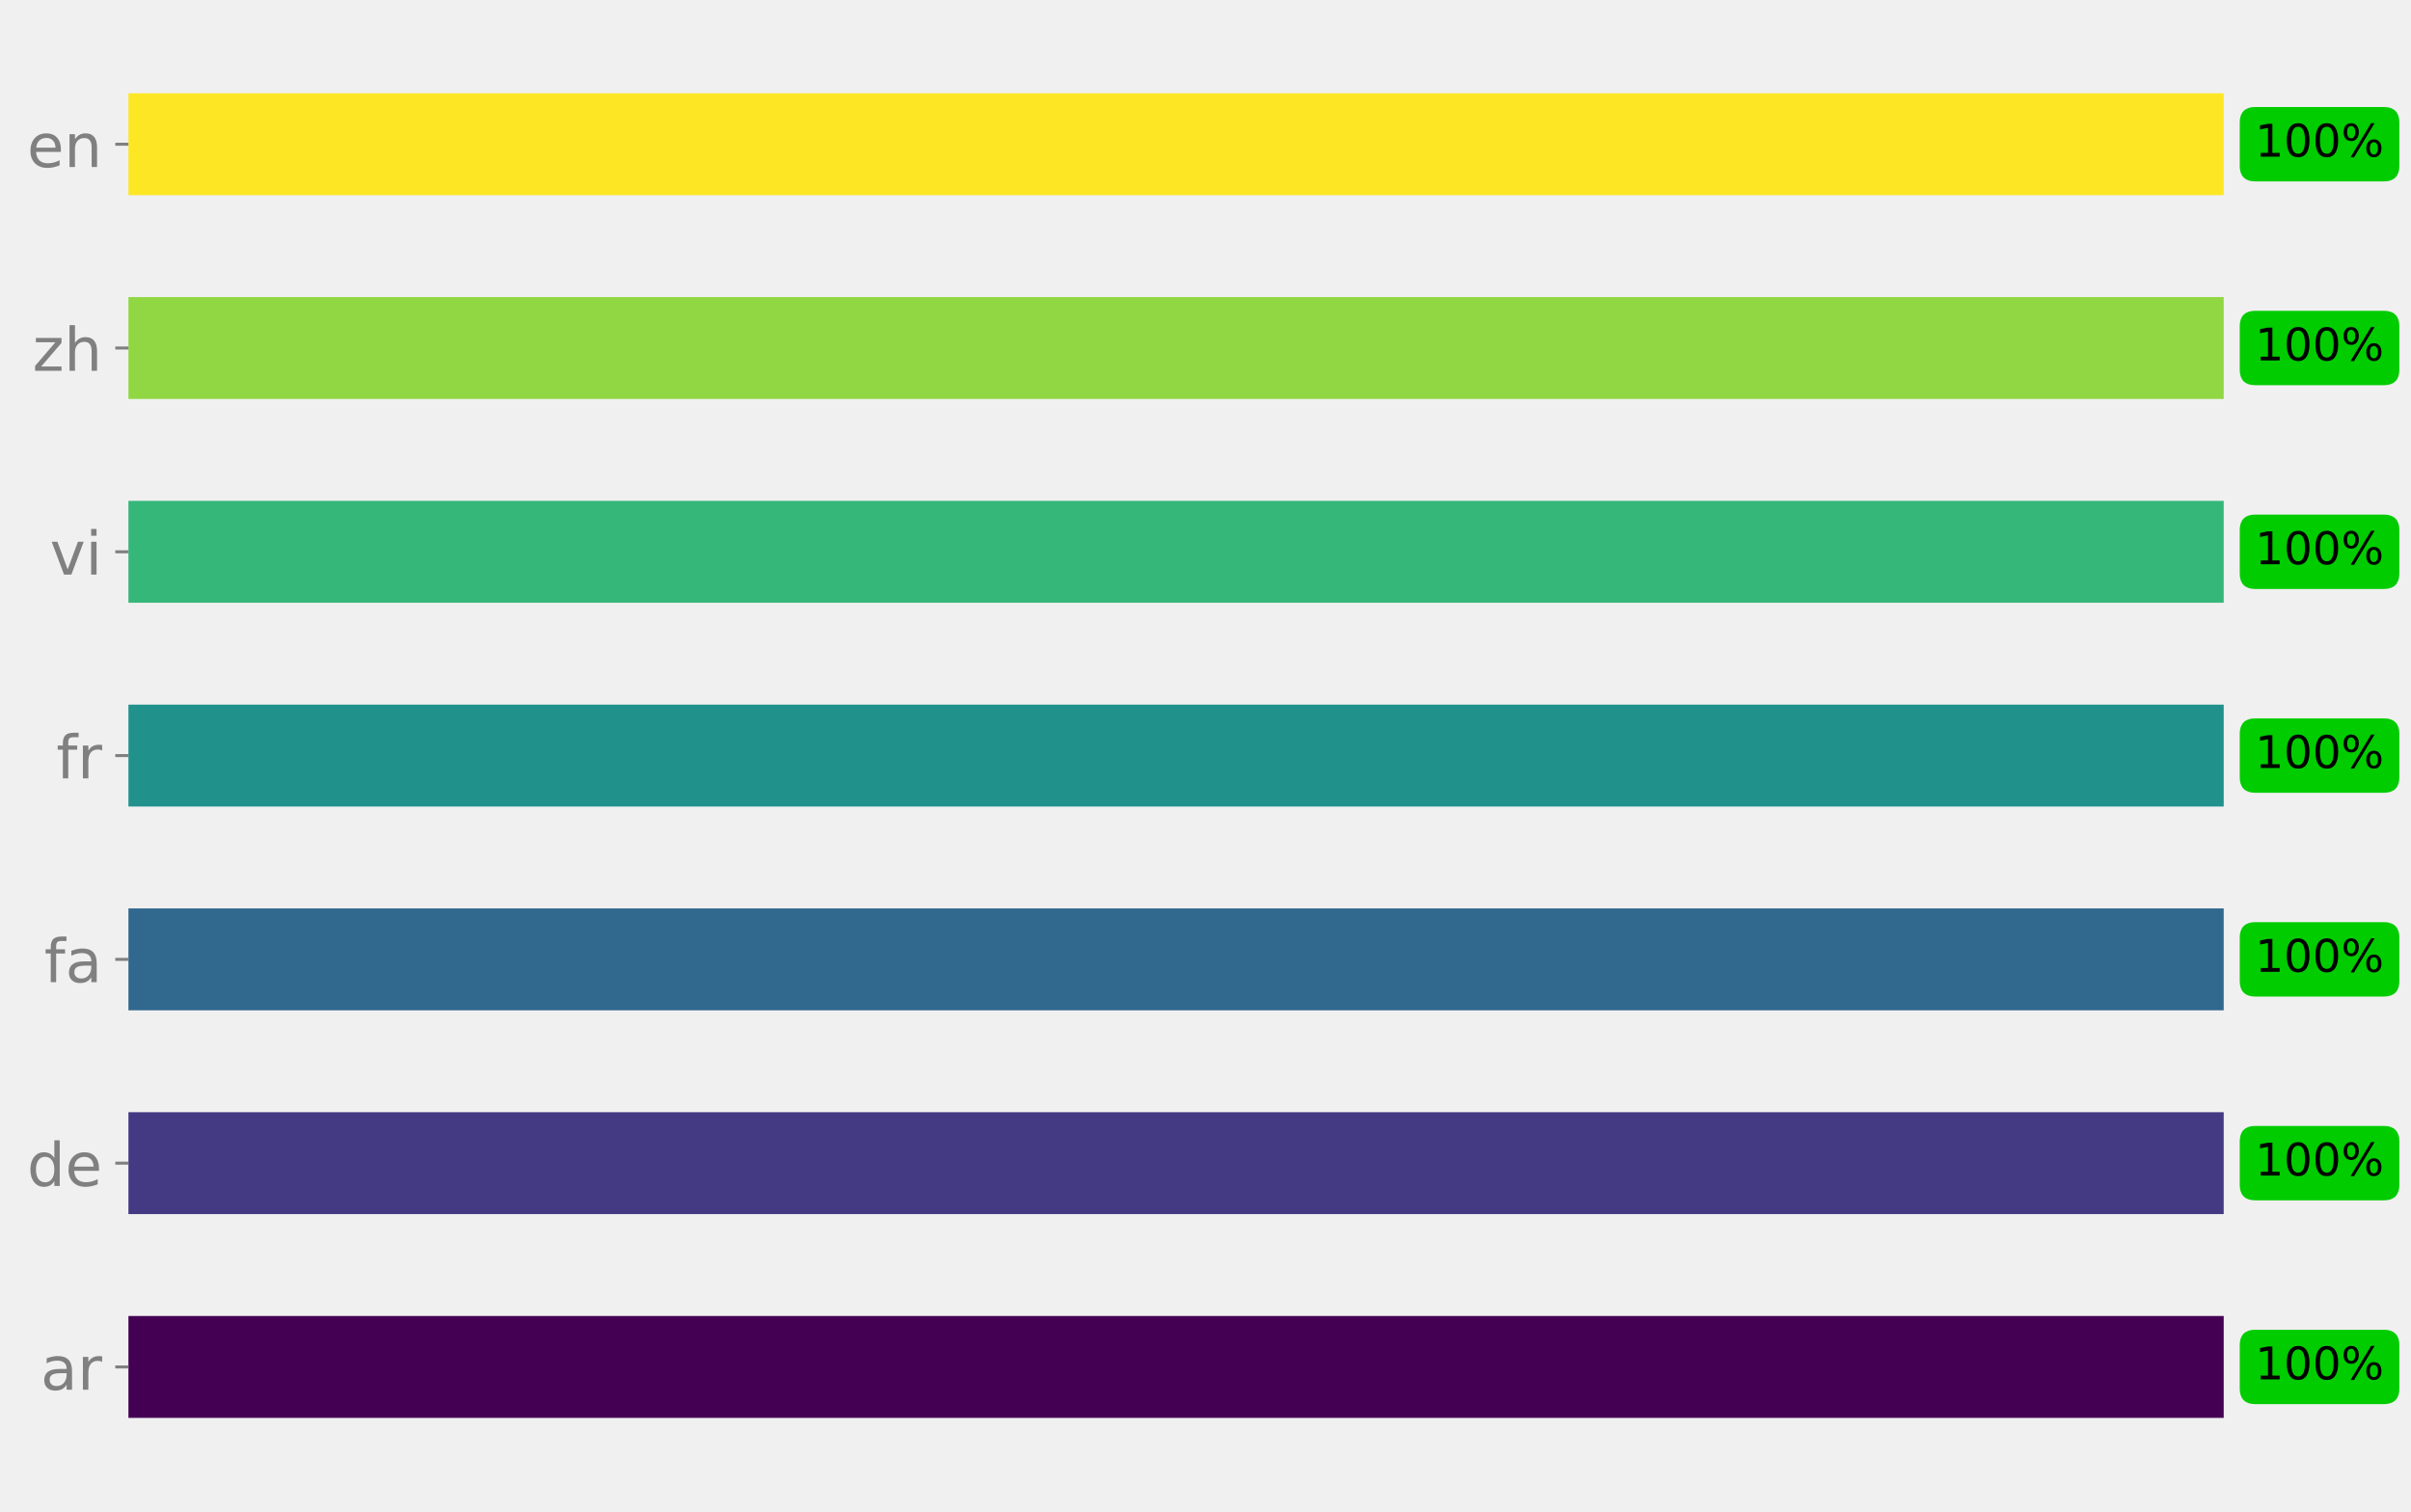
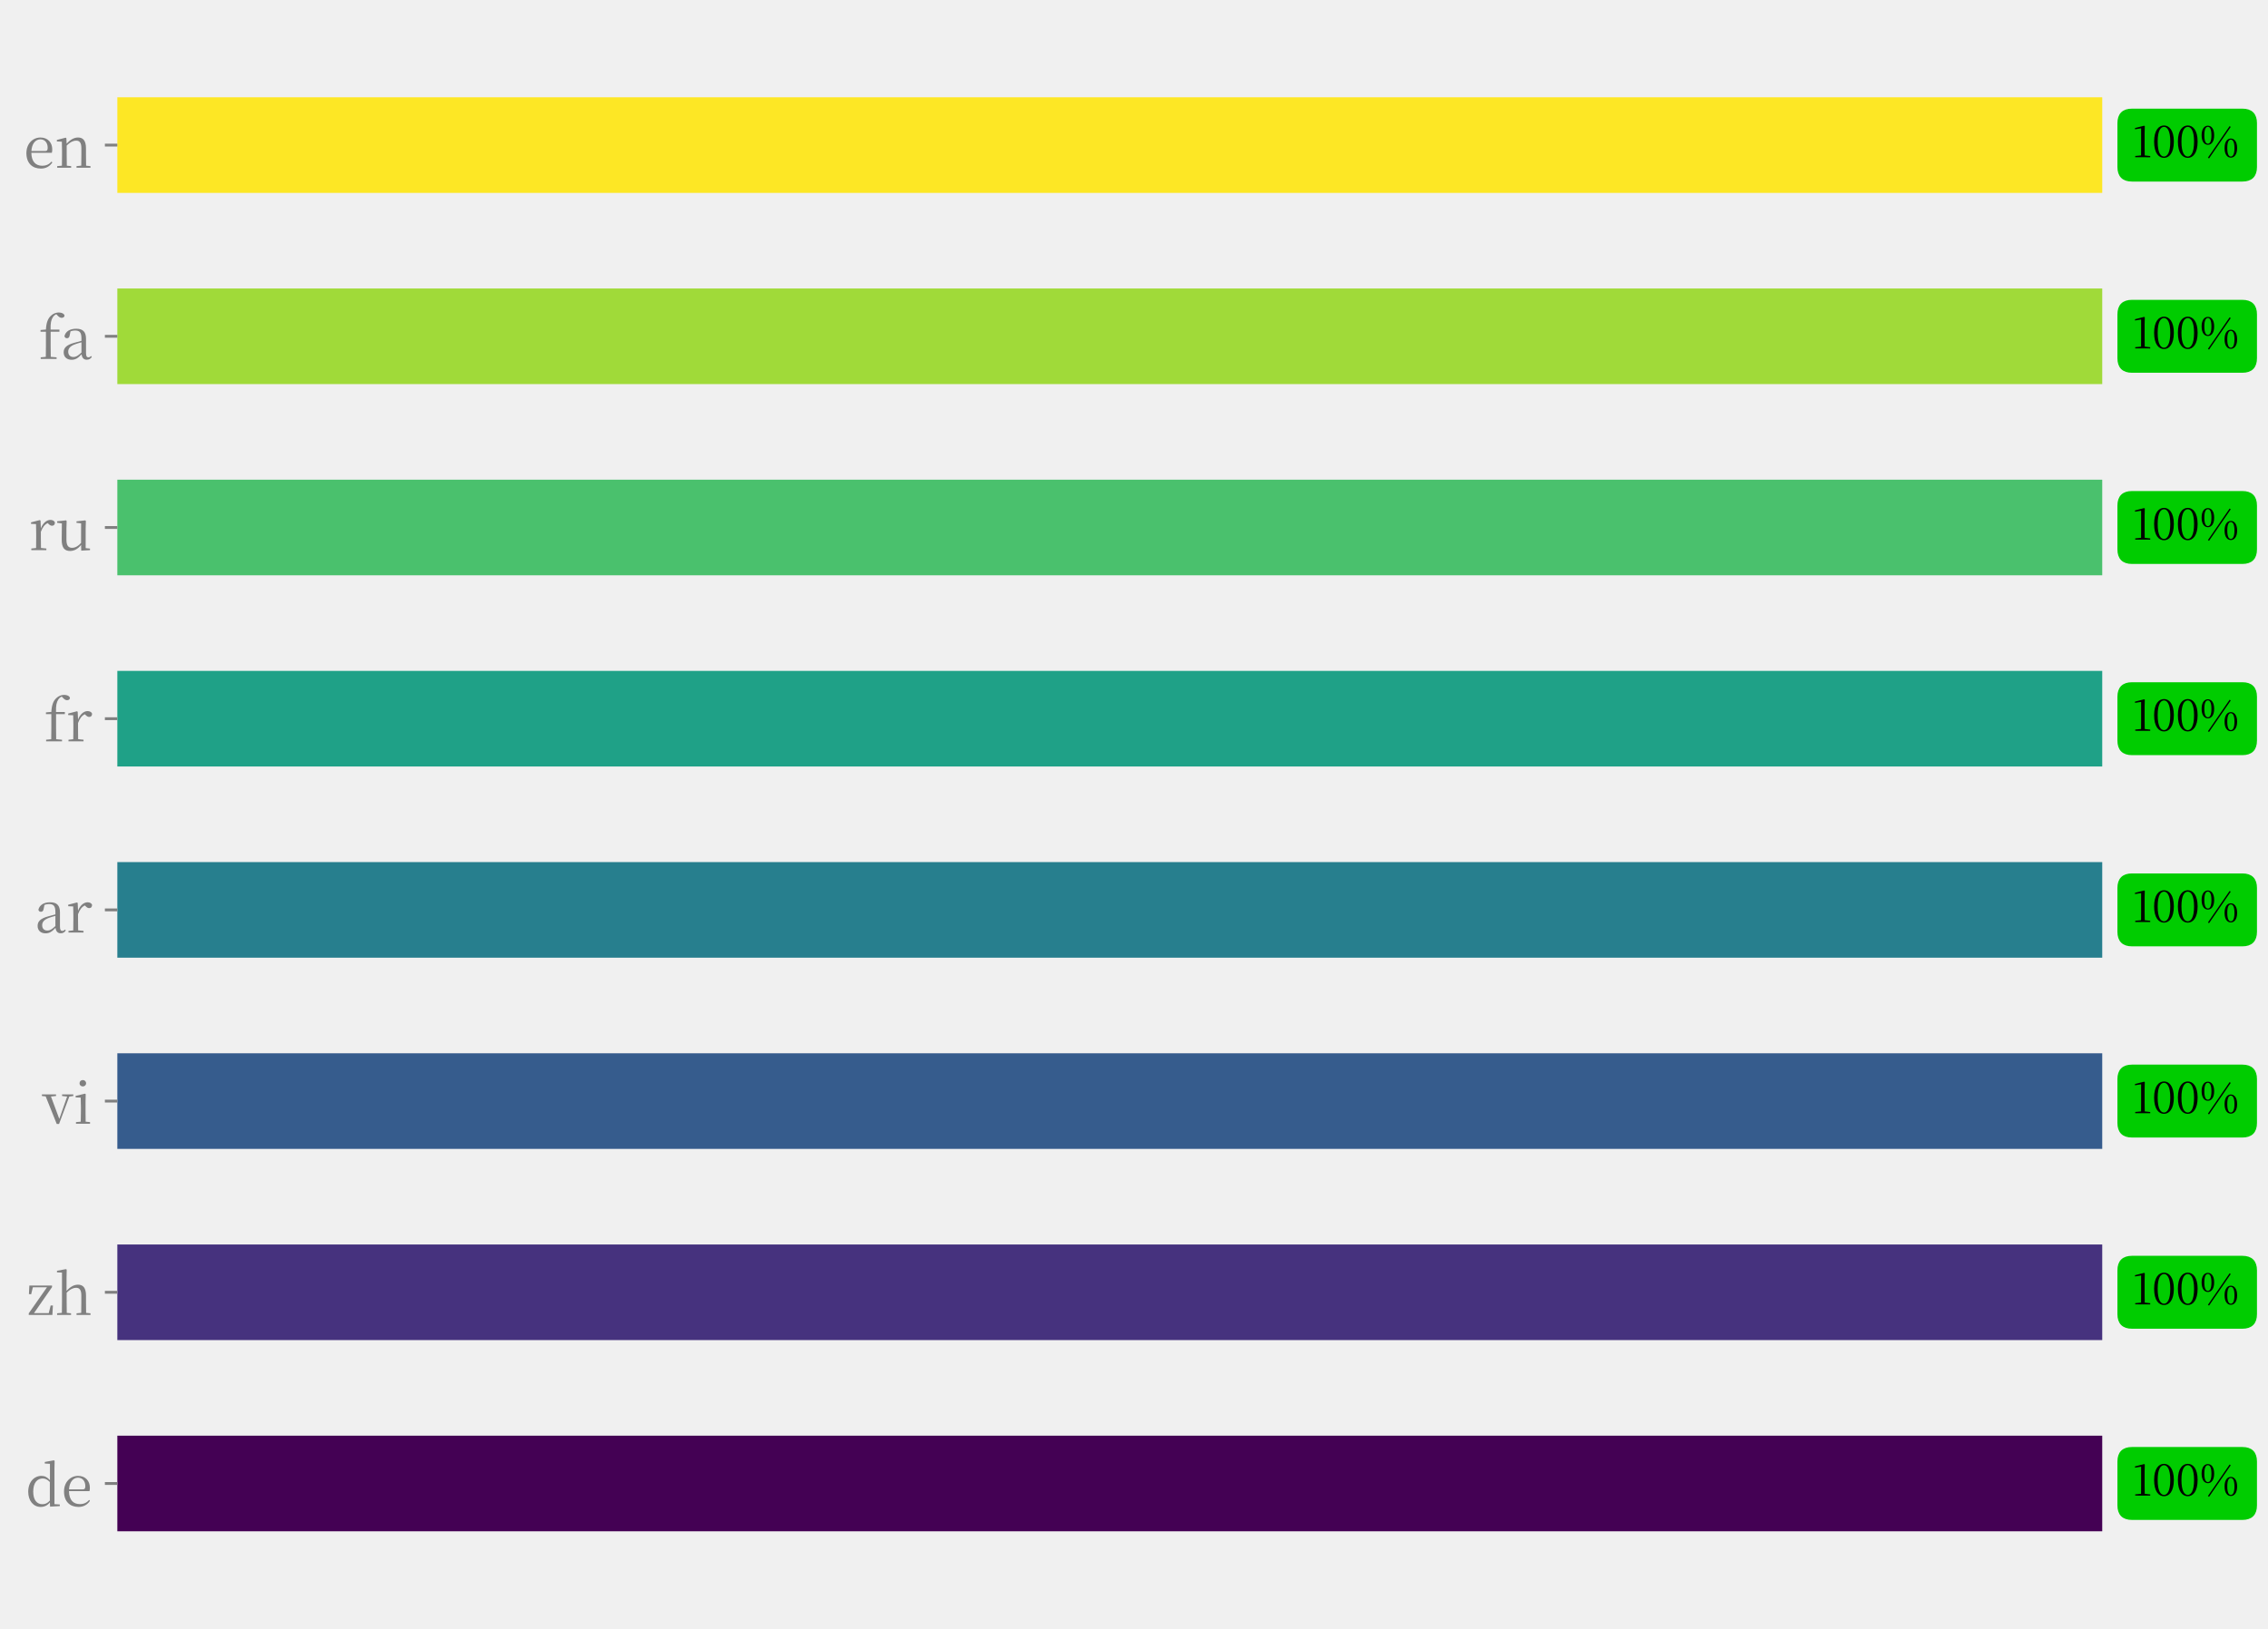
- <svg xmlns="http://www.w3.org/2000/svg" xmlns:xlink="http://www.w3.org/1999/xlink" width="642.079pt" height="402.48pt" viewBox="0 0 642.079 402.48" version="1.1">
+ <svg xmlns="http://www.w3.org/2000/svg" xmlns:xlink="http://www.w3.org/1999/xlink" width="637.586pt" height="457.92pt" viewBox="0 0 637.586 457.92" version="1.1">
  <defs>
    <style type="text/css">*{stroke-linejoin: round; stroke-linecap: butt}</style>
  </defs>
  <g id="figure_1">
    <g id="patch_1">
-       <path d="M 0 402.48  L 642.079 402.48  L 642.079 -0  L 0 -0  L 0 402.48  z " style="fill: none" />
+       <path d="M -0 457.92  L 637.586 457.92  L 637.586 0  L -0 0  L -0 457.92  z " style="fill: none" />
    </g>
    <g id="axes_1">
      <g id="patch_2">
-         <path d="M 34.203 395.28  L 592.202 395.28  L 592.202 7.2  L 34.203 7.2  L 34.203 395.28  z " style="fill: none" />
+         <path d="M 32.985 450.72  L 590.985 450.72  L 590.985 7.2  L 32.985 7.2  L 32.985 450.72  z " style="fill: none" />
      </g>
      <g id="patch_3">
-         <path d="M 34.203 377.64  L 592.202 377.64  L 592.202 350.502  L 34.203 350.502  z " clip-path="url(#p9a8272edfd)" style="fill: #440154" />
+         <path d="M 32.985 430.56  L 590.985 430.56  L 590.985 403.68  L 32.985 403.68  z " clip-path="url(#pe343550791)" style="fill: #440154" />
      </g>
      <g id="patch_4">
-         <path d="M 592.202 377.64  L 592.202 377.64  L 592.202 350.502  L 592.202 350.502  z " clip-path="url(#p9a8272edfd)" style="fill: #ffffff" />
+         <path d="M 590.985 430.56  L 590.985 430.56  L 590.985 403.68  L 590.985 403.68  z " clip-path="url(#pe343550791)" style="fill: #ffffff" />
      </g>
      <g id="patch_5">
-         <path d="M 34.203 323.363  L 592.202 323.363  L 592.202 296.225  L 34.203 296.225  z " clip-path="url(#p9a8272edfd)" style="fill: #443983" />
+         <path d="M 32.985 376.8  L 590.985 376.8  L 590.985 349.92  L 32.985 349.92  z " clip-path="url(#pe343550791)" style="fill: #46327e" />
      </g>
      <g id="patch_6">
-         <path d="M 592.202 323.363  L 592.202 323.363  L 592.202 296.225  L 592.202 296.225  z " clip-path="url(#p9a8272edfd)" style="fill: #ffffff" />
+         <path d="M 590.985 376.8  L 590.985 376.8  L 590.985 349.92  L 590.985 349.92  z " clip-path="url(#pe343550791)" style="fill: #ffffff" />
      </g>
      <g id="patch_7">
-         <path d="M 34.203 269.086  L 592.202 269.086  L 592.202 241.948  L 34.203 241.948  z " clip-path="url(#p9a8272edfd)" style="fill: #31688e" />
+         <path d="M 32.985 323.04  L 590.985 323.04  L 590.985 296.16  L 32.985 296.16  z " clip-path="url(#pe343550791)" style="fill: #365c8d" />
      </g>
      <g id="patch_8">
-         <path d="M 592.202 269.086  L 592.202 269.086  L 592.202 241.948  L 592.202 241.948  z " clip-path="url(#p9a8272edfd)" style="fill: #ffffff" />
+         <path d="M 590.985 323.04  L 590.985 323.04  L 590.985 296.16  L 590.985 296.16  z " clip-path="url(#pe343550791)" style="fill: #ffffff" />
      </g>
      <g id="patch_9">
-         <path d="M 34.203 214.809  L 592.202 214.809  L 592.202 187.671  L 34.203 187.671  z " clip-path="url(#p9a8272edfd)" style="fill: #21918c" />
+         <path d="M 32.985 269.28  L 590.985 269.28  L 590.985 242.4  L 32.985 242.4  z " clip-path="url(#pe343550791)" style="fill: #277f8e" />
      </g>
      <g id="patch_10">
-         <path d="M 592.202 214.809  L 592.202 214.809  L 592.202 187.671  L 592.202 187.671  z " clip-path="url(#p9a8272edfd)" style="fill: #ffffff" />
+         <path d="M 590.985 269.28  L 590.985 269.28  L 590.985 242.4  L 590.985 242.4  z " clip-path="url(#pe343550791)" style="fill: #ffffff" />
      </g>
      <g id="patch_11">
-         <path d="M 34.203 160.532  L 592.202 160.532  L 592.202 133.394  L 34.203 133.394  z " clip-path="url(#p9a8272edfd)" style="fill: #35b779" />
+         <path d="M 32.985 215.52  L 590.985 215.52  L 590.985 188.64  L 32.985 188.64  z " clip-path="url(#pe343550791)" style="fill: #1fa187" />
      </g>
      <g id="patch_12">
-         <path d="M 592.202 160.532  L 592.202 160.532  L 592.202 133.394  L 592.202 133.394  z " clip-path="url(#p9a8272edfd)" style="fill: #ffffff" />
+         <path d="M 590.985 215.52  L 590.985 215.52  L 590.985 188.64  L 590.985 188.64  z " clip-path="url(#pe343550791)" style="fill: #ffffff" />
      </g>
      <g id="patch_13">
-         <path d="M 34.203 106.255  L 592.202 106.255  L 592.202 79.117  L 34.203 79.117  z " clip-path="url(#p9a8272edfd)" style="fill: #90d743" />
+         <path d="M 32.985 161.76  L 590.985 161.76  L 590.985 134.88  L 32.985 134.88  z " clip-path="url(#pe343550791)" style="fill: #4ac16d" />
      </g>
      <g id="patch_14">
-         <path d="M 592.202 106.255  L 592.202 106.255  L 592.202 79.117  L 592.202 79.117  z " clip-path="url(#p9a8272edfd)" style="fill: #ffffff" />
+         <path d="M 590.985 161.76  L 590.985 161.76  L 590.985 134.88  L 590.985 134.88  z " clip-path="url(#pe343550791)" style="fill: #ffffff" />
      </g>
      <g id="patch_15">
-         <path d="M 34.203 51.978  L 592.202 51.978  L 592.202 24.84  L 34.203 24.84  z " clip-path="url(#p9a8272edfd)" style="fill: #fde725" />
+         <path d="M 32.985 108  L 590.985 108  L 590.985 81.12  L 32.985 81.12  z " clip-path="url(#pe343550791)" style="fill: #a0da39" />
      </g>
      <g id="patch_16">
-         <path d="M 592.202 51.978  L 592.202 51.978  L 592.202 24.84  L 592.202 24.84  z " clip-path="url(#p9a8272edfd)" style="fill: #ffffff" />
+         <path d="M 590.985 108  L 590.985 108  L 590.985 81.12  L 590.985 81.12  z " clip-path="url(#pe343550791)" style="fill: #ffffff" />
+       </g>
+       <g id="patch_17">
+         <path d="M 32.985 54.24  L 590.985 54.24  L 590.985 27.36  L 32.985 27.36  z " clip-path="url(#pe343550791)" style="fill: #fde725" />
+       </g>
+       <g id="patch_18">
+         <path d="M 590.985 54.24  L 590.985 54.24  L 590.985 27.36  L 590.985 27.36  z " clip-path="url(#pe343550791)" style="fill: #ffffff" />
      </g>
      <g id="matplotlib.axis_1" />
      <g id="matplotlib.axis_2">
        <g id="ytick_1">
          <g id="line2d_1">
            <defs>
-               <path id="m8200ed03a0" d="M 0 0  L -3.5 0  " style="stroke: #808080; stroke-width: 0.8" />
+               <path id="mc6682607d3" d="M 0 0  L -3.5 0  " style="stroke: #808080; stroke-width: 0.8" />
            </defs>
            <g>
-               <use xlink:href="#m8200ed03a0" x="34.203" y="364.071" style="fill: #808080; stroke: #808080; stroke-width: 0.8" />
+               <use xlink:href="#mc6682607d3" x="32.985" y="417.12" style="fill: #808080; stroke: #808080; stroke-width: 0.8" />
            </g>
          </g>
          <g id="text_1">
-             <text style="fill: #808080; font: 16px 'DejaVu Sans', 'Bitstream Vera Sans', 'Computer Modern Sans Serif', 'Lucida Grande', 'Verdana', 'Geneva', 'Lucid', 'Arial', 'Helvetica', 'Avant Garde', sans-serif; text-anchor: end" x="27.203" y="370.15" transform="rotate(-0 27.2025 370.1495)">ar</text>
+             <text style="fill: #808080; font: 16px 'Noto Sans CJK SC Regular', '思源等宽', '黑体', 'Noto Serif CJK SC', '思源宋体', 'Noto Sans Mono CJK SC Regularsans-serif', sans-serif; text-anchor: end" x="25.985" y="423.488" transform="rotate(-0 25.985 423.4875)">de</text>
          </g>
        </g>
        <g id="ytick_2">
          <g id="line2d_2">
            <g>
-               <use xlink:href="#m8200ed03a0" x="34.203" y="309.794" style="fill: #808080; stroke: #808080; stroke-width: 0.8" />
+               <use xlink:href="#mc6682607d3" x="32.985" y="363.36" style="fill: #808080; stroke: #808080; stroke-width: 0.8" />
            </g>
          </g>
          <g id="text_2">
-             <text style="fill: #808080; font: 16px 'DejaVu Sans', 'Bitstream Vera Sans', 'Computer Modern Sans Serif', 'Lucida Grande', 'Verdana', 'Geneva', 'Lucid', 'Arial', 'Helvetica', 'Avant Garde', sans-serif; text-anchor: end" x="27.203" y="315.873" transform="rotate(-0 27.2025 315.8726)">de</text>
+             <text style="fill: #808080; font: 16px 'Noto Sans CJK SC Regular', '思源等宽', '黑体', 'Noto Serif CJK SC', '思源宋体', 'Noto Sans Mono CJK SC Regularsans-serif', sans-serif; text-anchor: end" x="25.985" y="369.728" transform="rotate(-0 25.985 369.7275)">zh</text>
          </g>
        </g>
        <g id="ytick_3">
          <g id="line2d_3">
            <g>
-               <use xlink:href="#m8200ed03a0" x="34.203" y="255.517" style="fill: #808080; stroke: #808080; stroke-width: 0.8" />
+               <use xlink:href="#mc6682607d3" x="32.985" y="309.6" style="fill: #808080; stroke: #808080; stroke-width: 0.8" />
            </g>
          </g>
          <g id="text_3">
-             <text style="fill: #808080; font: 16px 'DejaVu Sans', 'Bitstream Vera Sans', 'Computer Modern Sans Serif', 'Lucida Grande', 'Verdana', 'Geneva', 'Lucid', 'Arial', 'Helvetica', 'Avant Garde', sans-serif; text-anchor: end" x="27.203" y="261.596" transform="rotate(-0 27.2025 261.5957)">fa</text>
+             <text style="fill: #808080; font: 16px 'Noto Sans CJK SC Regular', '思源等宽', '黑体', 'Noto Serif CJK SC', '思源宋体', 'Noto Sans Mono CJK SC Regularsans-serif', sans-serif; text-anchor: end" x="25.985" y="315.967" transform="rotate(-0 25.985 315.9675)">vi</text>
          </g>
        </g>
        <g id="ytick_4">
          <g id="line2d_4">
            <g>
-               <use xlink:href="#m8200ed03a0" x="34.203" y="201.24" style="fill: #808080; stroke: #808080; stroke-width: 0.8" />
+               <use xlink:href="#mc6682607d3" x="32.985" y="255.84" style="fill: #808080; stroke: #808080; stroke-width: 0.8" />
            </g>
          </g>
          <g id="text_4">
-             <text style="fill: #808080; font: 16px 'DejaVu Sans', 'Bitstream Vera Sans', 'Computer Modern Sans Serif', 'Lucida Grande', 'Verdana', 'Geneva', 'Lucid', 'Arial', 'Helvetica', 'Avant Garde', sans-serif; text-anchor: end" x="27.203" y="207.319" transform="rotate(-0 27.2025 207.3187)">fr</text>
+             <text style="fill: #808080; font: 16px 'Noto Sans CJK SC Regular', '思源等宽', '黑体', 'Noto Serif CJK SC', '思源宋体', 'Noto Sans Mono CJK SC Regularsans-serif', sans-serif; text-anchor: end" x="25.985" y="262.207" transform="rotate(-0 25.985 262.2075)">ar</text>
          </g>
        </g>
        <g id="ytick_5">
          <g id="line2d_5">
            <g>
-               <use xlink:href="#m8200ed03a0" x="34.203" y="146.963" style="fill: #808080; stroke: #808080; stroke-width: 0.8" />
+               <use xlink:href="#mc6682607d3" x="32.985" y="202.08" style="fill: #808080; stroke: #808080; stroke-width: 0.8" />
            </g>
          </g>
          <g id="text_5">
-             <text style="fill: #808080; font: 16px 'DejaVu Sans', 'Bitstream Vera Sans', 'Computer Modern Sans Serif', 'Lucida Grande', 'Verdana', 'Geneva', 'Lucid', 'Arial', 'Helvetica', 'Avant Garde', sans-serif; text-anchor: end" x="27.203" y="153.042" transform="rotate(-0 27.2025 153.0418)">vi</text>
+             <text style="fill: #808080; font: 16px 'Noto Sans CJK SC Regular', '思源等宽', '黑体', 'Noto Serif CJK SC', '思源宋体', 'Noto Sans Mono CJK SC Regularsans-serif', sans-serif; text-anchor: end" x="25.985" y="208.447" transform="rotate(-0 25.985 208.4475)">fr</text>
          </g>
        </g>
        <g id="ytick_6">
          <g id="line2d_6">
            <g>
-               <use xlink:href="#m8200ed03a0" x="34.203" y="92.686" style="fill: #808080; stroke: #808080; stroke-width: 0.8" />
+               <use xlink:href="#mc6682607d3" x="32.985" y="148.32" style="fill: #808080; stroke: #808080; stroke-width: 0.8" />
            </g>
          </g>
          <g id="text_6">
-             <text style="fill: #808080; font: 16px 'DejaVu Sans', 'Bitstream Vera Sans', 'Computer Modern Sans Serif', 'Lucida Grande', 'Verdana', 'Geneva', 'Lucid', 'Arial', 'Helvetica', 'Avant Garde', sans-serif; text-anchor: end" x="27.203" y="98.765" transform="rotate(-0 27.2025 98.7649)">zh</text>
+             <text style="fill: #808080; font: 16px 'Noto Sans CJK SC Regular', '思源等宽', '黑体', 'Noto Serif CJK SC', '思源宋体', 'Noto Sans Mono CJK SC Regularsans-serif', sans-serif; text-anchor: end" x="25.985" y="154.688" transform="rotate(-0 25.985 154.6875)">ru</text>
          </g>
        </g>
        <g id="ytick_7">
          <g id="line2d_7">
            <g>
-               <use xlink:href="#m8200ed03a0" x="34.203" y="38.409" style="fill: #808080; stroke: #808080; stroke-width: 0.8" />
+               <use xlink:href="#mc6682607d3" x="32.985" y="94.56" style="fill: #808080; stroke: #808080; stroke-width: 0.8" />
            </g>
          </g>
          <g id="text_7">
-             <text style="fill: #808080; font: 16px 'DejaVu Sans', 'Bitstream Vera Sans', 'Computer Modern Sans Serif', 'Lucida Grande', 'Verdana', 'Geneva', 'Lucid', 'Arial', 'Helvetica', 'Avant Garde', sans-serif; text-anchor: end" x="27.203" y="44.488" transform="rotate(-0 27.2025 44.48798)">en</text>
-           </g>
-         </g>
-       </g>
-       <g id="text_8">
-         <g id="patch_17">
-           <path d="M 600.572 373.478  L 634.879 373.478  Q 638.479 373.478 638.479 369.878  L 638.479 358.264  Q 638.479 354.664 634.879 354.664  L 600.572 354.664  Q 596.972 354.664 596.972 358.264  L 596.972 369.878  Q 596.972 373.478 600.572 373.478  z " style="fill: #00cc00; stroke: #00cc00; stroke-linejoin: miter" />
-         </g>
-         <text style="font: 12px 'DejaVu Sans', 'Bitstream Vera Sans', 'Computer Modern Sans Serif', 'Lucida Grande', 'Verdana', 'Geneva', 'Lucid', 'Arial', 'Helvetica', 'Avant Garde', sans-serif; text-anchor: start" x="600.572" y="367.382" transform="rotate(-0 600.5725 367.382)">100%</text>
+             <text style="fill: #808080; font: 16px 'Noto Sans CJK SC Regular', '思源等宽', '黑体', 'Noto Serif CJK SC', '思源宋体', 'Noto Sans Mono CJK SC Regularsans-serif', sans-serif; text-anchor: end" x="25.985" y="100.927" transform="rotate(-0 25.985 100.9275)">fa</text>
+           </g>
+         </g>
+         <g id="ytick_8">
+           <g id="line2d_8">
+             <g>
+               <use xlink:href="#mc6682607d3" x="32.985" y="40.8" style="fill: #808080; stroke: #808080; stroke-width: 0.8" />
+             </g>
+           </g>
+           <g id="text_8">
+             <text style="fill: #808080; font: 16px 'Noto Sans CJK SC Regular', '思源等宽', '黑体', 'Noto Serif CJK SC', '思源宋体', 'Noto Sans Mono CJK SC Regularsans-serif', sans-serif; text-anchor: end" x="25.985" y="47.167" transform="rotate(-0 25.985 47.1675)">en</text>
+           </g>
+         </g>
      </g>
      <g id="text_9">
-         <g id="patch_18">
-           <path d="M 600.572 319.201  L 634.879 319.201  Q 638.479 319.201 638.479 315.601  L 638.479 303.987  Q 638.479 300.387 634.879 300.387  L 600.572 300.387  Q 596.972 300.387 596.972 303.987  L 596.972 315.601  Q 596.972 319.201 600.572 319.201  z " style="fill: #00cc00; stroke: #00cc00; stroke-linejoin: miter" />
-         </g>
-         <text style="font: 12px 'DejaVu Sans', 'Bitstream Vera Sans', 'Computer Modern Sans Serif', 'Lucida Grande', 'Verdana', 'Geneva', 'Lucid', 'Arial', 'Helvetica', 'Avant Garde', sans-serif; text-anchor: start" x="600.572" y="313.105" transform="rotate(-0 600.5725 313.1051)">100%</text>
+         <g id="patch_19">
+           <path d="M 599.355 426.87  L 630.386 426.87  Q 633.986 426.87 633.986 423.27  L 633.986 410.97  Q 633.986 407.37 630.386 407.37  L 599.355 407.37  Q 595.755 407.37 595.755 410.97  L 595.755 423.27  Q 595.755 426.87 599.355 426.87  z " style="fill: #00cc00; stroke: #00cc00; stroke-linejoin: miter" />
+         </g>
+         <text style="font: 12px 'Noto Sans CJK SC Regular', '思源等宽', '黑体', 'Noto Serif CJK SC', '思源宋体', 'Noto Sans Mono CJK SC Regularsans-serif', sans-serif; text-anchor: start" x="599.355" y="420.521" transform="rotate(-0 599.355 420.5213)">100%</text>
      </g>
      <g id="text_10">
-         <g id="patch_19">
-           <path d="M 600.572 264.924  L 634.879 264.924  Q 638.479 264.924 638.479 261.324  L 638.479 249.71  Q 638.479 246.11 634.879 246.11  L 600.572 246.11  Q 596.972 246.11 596.972 249.71  L 596.972 261.324  Q 596.972 264.924 600.572 264.924  z " style="fill: #00cc00; stroke: #00cc00; stroke-linejoin: miter" />
-         </g>
-         <text style="font: 12px 'DejaVu Sans', 'Bitstream Vera Sans', 'Computer Modern Sans Serif', 'Lucida Grande', 'Verdana', 'Geneva', 'Lucid', 'Arial', 'Helvetica', 'Avant Garde', sans-serif; text-anchor: start" x="600.572" y="258.828" transform="rotate(-0 600.5725 258.8282)">100%</text>
+         <g id="patch_20">
+           <path d="M 599.355 373.11  L 630.386 373.11  Q 633.986 373.11 633.986 369.51  L 633.986 357.21  Q 633.986 353.61 630.386 353.61  L 599.355 353.61  Q 595.755 353.61 595.755 357.21  L 595.755 369.51  Q 595.755 373.11 599.355 373.11  z " style="fill: #00cc00; stroke: #00cc00; stroke-linejoin: miter" />
+         </g>
+         <text style="font: 12px 'Noto Sans CJK SC Regular', '思源等宽', '黑体', 'Noto Serif CJK SC', '思源宋体', 'Noto Sans Mono CJK SC Regularsans-serif', sans-serif; text-anchor: start" x="599.355" y="366.761" transform="rotate(-0 599.355 366.7613)">100%</text>
      </g>
      <g id="text_11">
-         <g id="patch_20">
-           <path d="M 600.572 210.647  L 634.879 210.647  Q 638.479 210.647 638.479 207.047  L 638.479 195.433  Q 638.479 191.833 634.879 191.833  L 600.572 191.833  Q 596.972 191.833 596.972 195.433  L 596.972 207.047  Q 596.972 210.647 600.572 210.647  z " style="fill: #00cc00; stroke: #00cc00; stroke-linejoin: miter" />
-         </g>
-         <text style="font: 12px 'DejaVu Sans', 'Bitstream Vera Sans', 'Computer Modern Sans Serif', 'Lucida Grande', 'Verdana', 'Geneva', 'Lucid', 'Arial', 'Helvetica', 'Avant Garde', sans-serif; text-anchor: start" x="600.572" y="204.551" transform="rotate(-0 600.5725 204.5513)">100%</text>
+         <g id="patch_21">
+           <path d="M 599.355 319.35  L 630.386 319.35  Q 633.986 319.35 633.986 315.75  L 633.986 303.45  Q 633.986 299.85 630.386 299.85  L 599.355 299.85  Q 595.755 299.85 595.755 303.45  L 595.755 315.75  Q 595.755 319.35 599.355 319.35  z " style="fill: #00cc00; stroke: #00cc00; stroke-linejoin: miter" />
+         </g>
+         <text style="font: 12px 'Noto Sans CJK SC Regular', '思源等宽', '黑体', 'Noto Serif CJK SC', '思源宋体', 'Noto Sans Mono CJK SC Regularsans-serif', sans-serif; text-anchor: start" x="599.355" y="313.001" transform="rotate(-0 599.355 313.0013)">100%</text>
      </g>
      <g id="text_12">
-         <g id="patch_21">
-           <path d="M 600.572 156.37  L 634.879 156.37  Q 638.479 156.37 638.479 152.77  L 638.479 141.156  Q 638.479 137.556 634.879 137.556  L 600.572 137.556  Q 596.972 137.556 596.972 141.156  L 596.972 152.77  Q 596.972 156.37 600.572 156.37  z " style="fill: #00cc00; stroke: #00cc00; stroke-linejoin: miter" />
-         </g>
-         <text style="font: 12px 'DejaVu Sans', 'Bitstream Vera Sans', 'Computer Modern Sans Serif', 'Lucida Grande', 'Verdana', 'Geneva', 'Lucid', 'Arial', 'Helvetica', 'Avant Garde', sans-serif; text-anchor: start" x="600.572" y="150.274" transform="rotate(-0 600.5725 150.2743)">100%</text>
+         <g id="patch_22">
+           <path d="M 599.355 265.59  L 630.386 265.59  Q 633.986 265.59 633.986 261.99  L 633.986 249.69  Q 633.986 246.09 630.386 246.09  L 599.355 246.09  Q 595.755 246.09 595.755 249.69  L 595.755 261.99  Q 595.755 265.59 599.355 265.59  z " style="fill: #00cc00; stroke: #00cc00; stroke-linejoin: miter" />
+         </g>
+         <text style="font: 12px 'Noto Sans CJK SC Regular', '思源等宽', '黑体', 'Noto Serif CJK SC', '思源宋体', 'Noto Sans Mono CJK SC Regularsans-serif', sans-serif; text-anchor: start" x="599.355" y="259.241" transform="rotate(-0 599.355 259.2412)">100%</text>
      </g>
      <g id="text_13">
-         <g id="patch_22">
-           <path d="M 600.572 102.093  L 634.879 102.093  Q 638.479 102.093 638.479 98.493  L 638.479 86.879  Q 638.479 83.279 634.879 83.279  L 600.572 83.279  Q 596.972 83.279 596.972 86.879  L 596.972 98.493  Q 596.972 102.093 600.572 102.093  z " style="fill: #00cc00; stroke: #00cc00; stroke-linejoin: miter" />
-         </g>
-         <text style="font: 12px 'DejaVu Sans', 'Bitstream Vera Sans', 'Computer Modern Sans Serif', 'Lucida Grande', 'Verdana', 'Geneva', 'Lucid', 'Arial', 'Helvetica', 'Avant Garde', sans-serif; text-anchor: start" x="600.572" y="95.997" transform="rotate(-0 600.5725 95.9974)">100%</text>
+         <g id="patch_23">
+           <path d="M 599.355 211.83  L 630.386 211.83  Q 633.986 211.83 633.986 208.23  L 633.986 195.93  Q 633.986 192.33 630.386 192.33  L 599.355 192.33  Q 595.755 192.33 595.755 195.93  L 595.755 208.23  Q 595.755 211.83 599.355 211.83  z " style="fill: #00cc00; stroke: #00cc00; stroke-linejoin: miter" />
+         </g>
+         <text style="font: 12px 'Noto Sans CJK SC Regular', '思源等宽', '黑体', 'Noto Serif CJK SC', '思源宋体', 'Noto Sans Mono CJK SC Regularsans-serif', sans-serif; text-anchor: start" x="599.355" y="205.481" transform="rotate(-0 599.355 205.4812)">100%</text>
      </g>
      <g id="text_14">
-         <g id="patch_23">
-           <path d="M 600.572 47.816  L 634.879 47.816  Q 638.479 47.816 638.479 44.216  L 638.479 32.602  Q 638.479 29.002 634.879 29.002  L 600.572 29.002  Q 596.972 29.002 596.972 32.602  L 596.972 44.216  Q 596.972 47.816 600.572 47.816  z " style="fill: #00cc00; stroke: #00cc00; stroke-linejoin: miter" />
-         </g>
-         <text style="font: 12px 'DejaVu Sans', 'Bitstream Vera Sans', 'Computer Modern Sans Serif', 'Lucida Grande', 'Verdana', 'Geneva', 'Lucid', 'Arial', 'Helvetica', 'Avant Garde', sans-serif; text-anchor: start" x="600.572" y="41.72" transform="rotate(-0 600.5725 41.72048)">100%</text>
+         <g id="patch_24">
+           <path d="M 599.355 158.07  L 630.386 158.07  Q 633.986 158.07 633.986 154.47  L 633.986 142.17  Q 633.986 138.57 630.386 138.57  L 599.355 138.57  Q 595.755 138.57 595.755 142.17  L 595.755 154.47  Q 595.755 158.07 599.355 158.07  z " style="fill: #00cc00; stroke: #00cc00; stroke-linejoin: miter" />
+         </g>
+         <text style="font: 12px 'Noto Sans CJK SC Regular', '思源等宽', '黑体', 'Noto Serif CJK SC', '思源宋体', 'Noto Sans Mono CJK SC Regularsans-serif', sans-serif; text-anchor: start" x="599.355" y="151.721" transform="rotate(-0 599.355 151.7212)">100%</text>
+       </g>
+       <g id="text_15">
+         <g id="patch_25">
+           <path d="M 599.355 104.31  L 630.386 104.31  Q 633.986 104.31 633.986 100.71  L 633.986 88.41  Q 633.986 84.81 630.386 84.81  L 599.355 84.81  Q 595.755 84.81 595.755 88.41  L 595.755 100.71  Q 595.755 104.31 599.355 104.31  z " style="fill: #00cc00; stroke: #00cc00; stroke-linejoin: miter" />
+         </g>
+         <text style="font: 12px 'Noto Sans CJK SC Regular', '思源等宽', '黑体', 'Noto Serif CJK SC', '思源宋体', 'Noto Sans Mono CJK SC Regularsans-serif', sans-serif; text-anchor: start" x="599.355" y="97.961" transform="rotate(-0 599.355 97.96125)">100%</text>
+       </g>
+       <g id="text_16">
+         <g id="patch_26">
+           <path d="M 599.355 50.55  L 630.386 50.55  Q 633.986 50.55 633.986 46.95  L 633.986 34.65  Q 633.986 31.05 630.386 31.05  L 599.355 31.05  Q 595.755 31.05 595.755 34.65  L 595.755 46.95  Q 595.755 50.55 599.355 50.55  z " style="fill: #00cc00; stroke: #00cc00; stroke-linejoin: miter" />
+         </g>
+         <text style="font: 12px 'Noto Sans CJK SC Regular', '思源等宽', '黑体', 'Noto Serif CJK SC', '思源宋体', 'Noto Sans Mono CJK SC Regularsans-serif', sans-serif; text-anchor: start" x="599.355" y="44.201" transform="rotate(-0 599.355 44.20125)">100%</text>
      </g>
    </g>
  </g>
  <defs>
-     <clipPath id="p9a8272edfd">
-       <rect x="34.203" y="7.2" width="558" height="388.08" />
+     <clipPath id="pe343550791">
+       <rect x="32.985" y="7.2" width="558" height="443.52" />
    </clipPath>
  </defs>
</svg>
